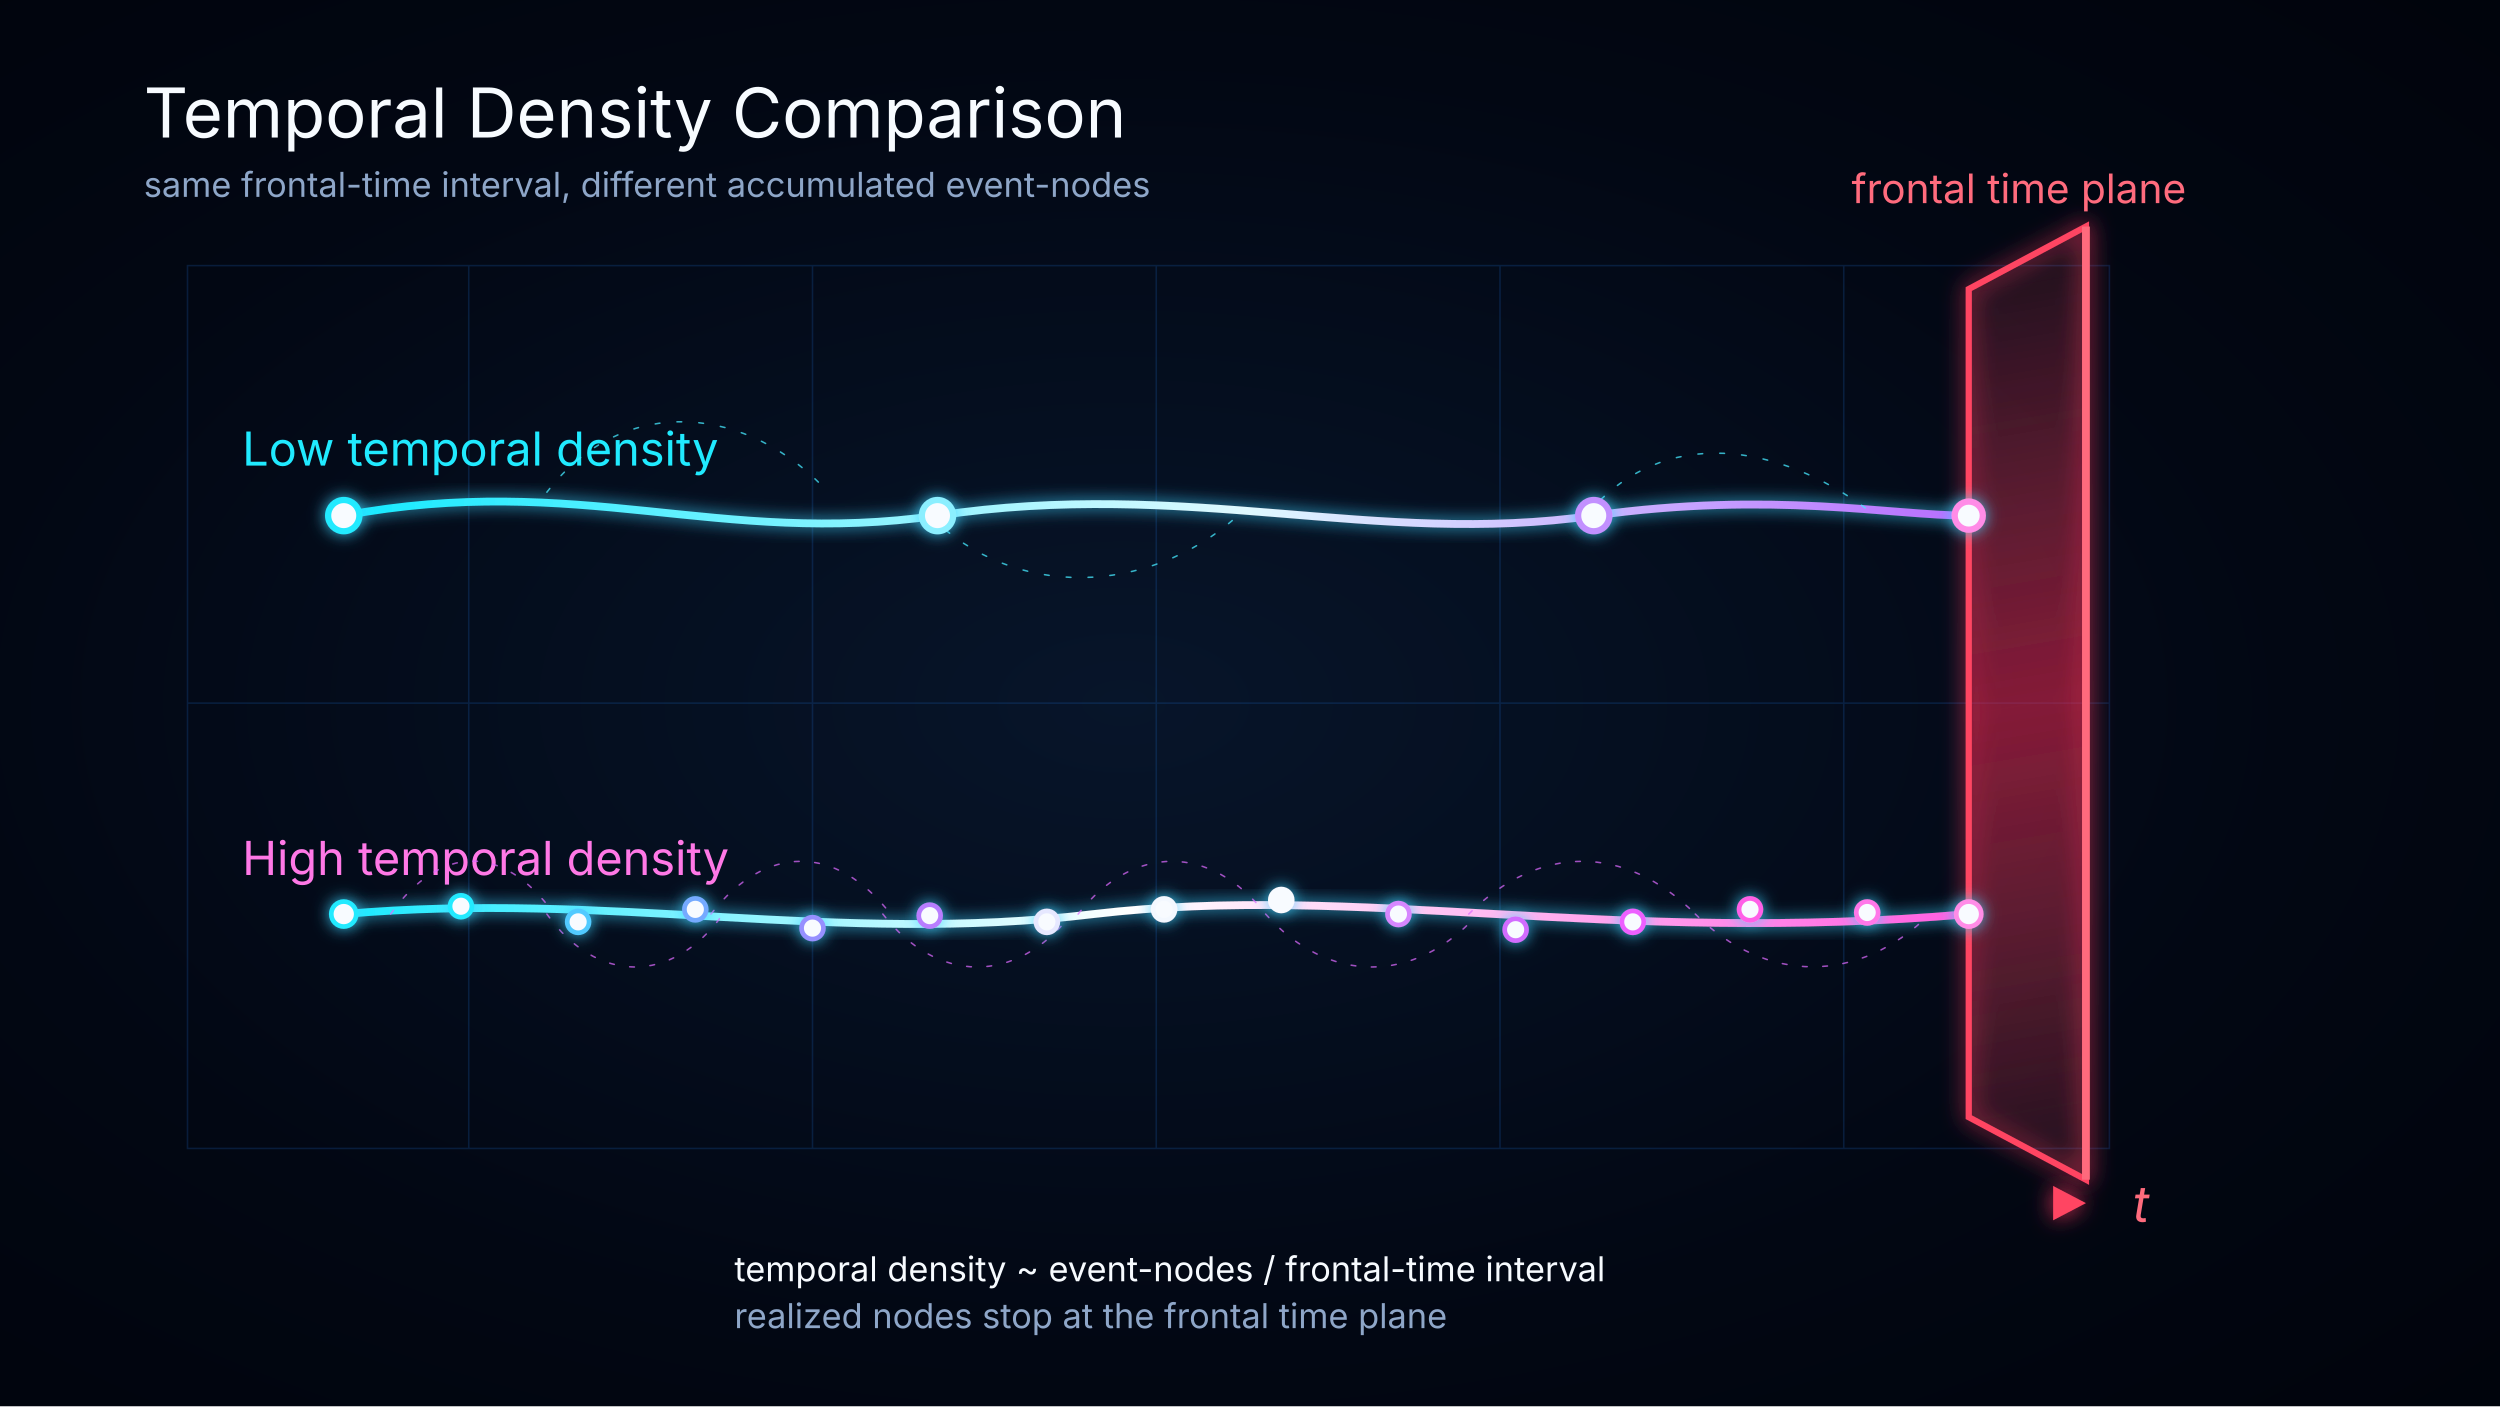
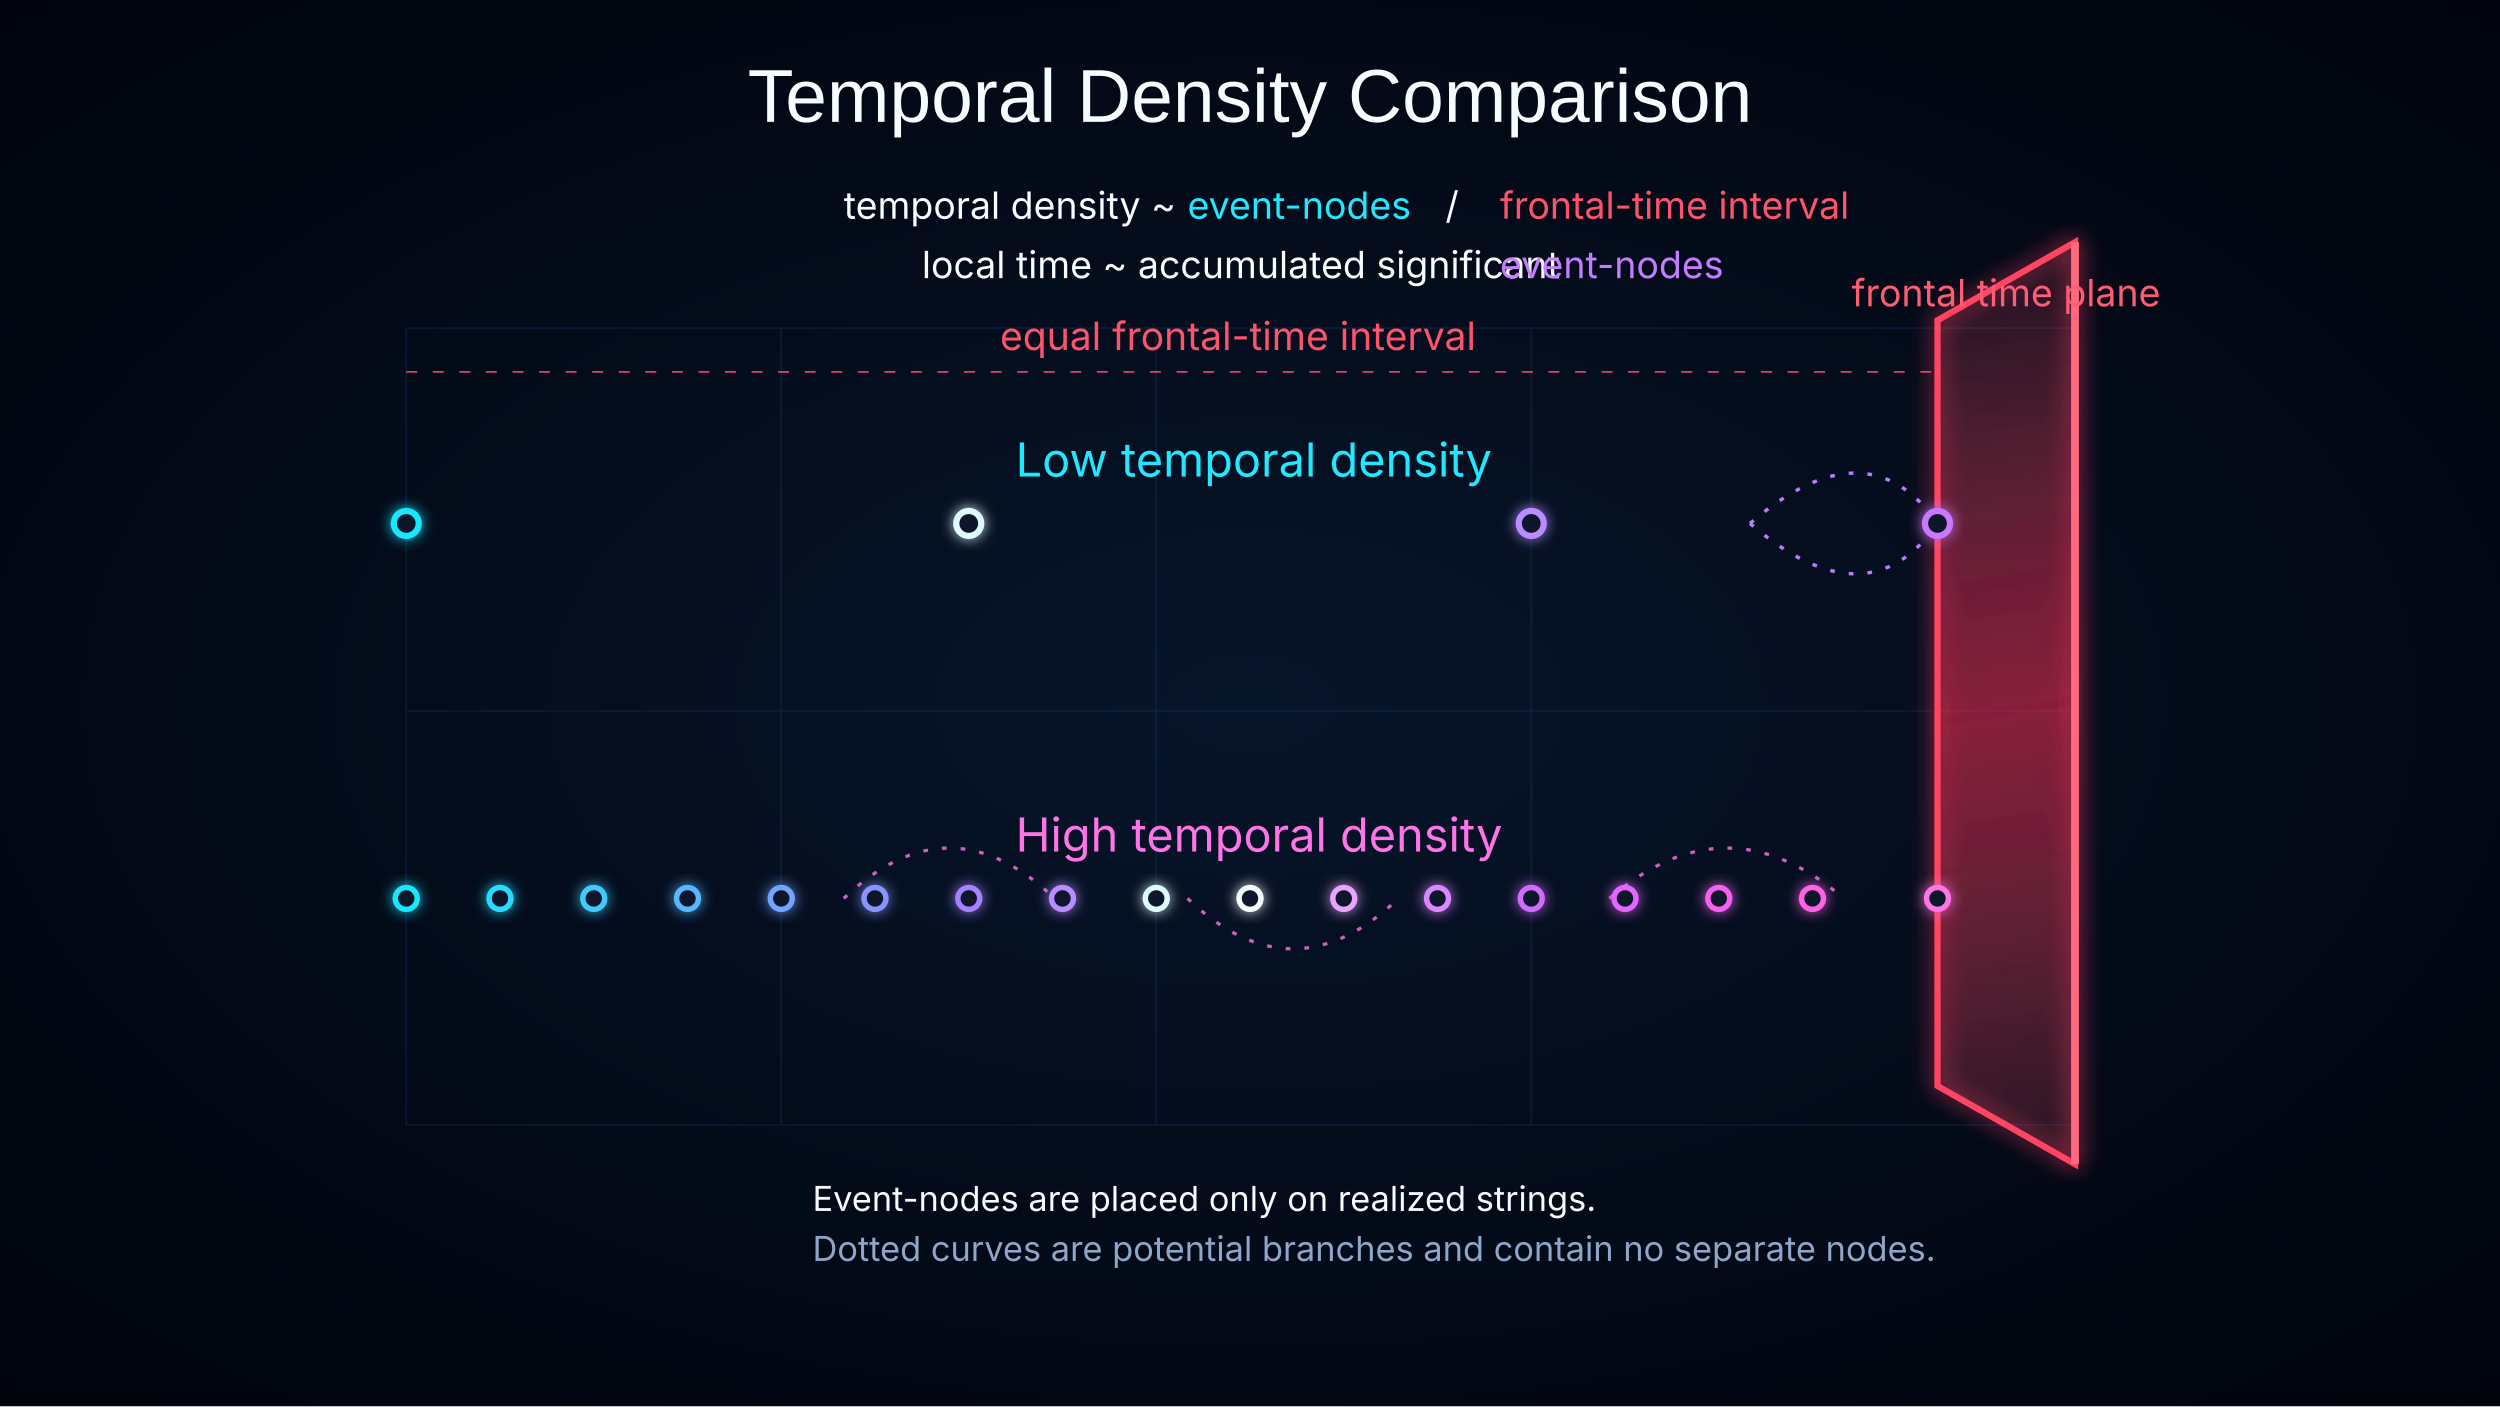
<svg xmlns="http://www.w3.org/2000/svg" viewBox="0 0 1600 900" role="img" aria-labelledby="title desc">
  <defs>
-     <radialGradient id="bg" cx="45%" cy="50%" r="80%">
+     <radialGradient id="bg" cx="50%" cy="50%" r="80%">
      <stop offset="0" stop-color="#07152a" />
-       <stop offset="0.58" stop-color="#020713" />
+       <stop offset="0.65" stop-color="#020713" />
      <stop offset="1" stop-color="#00030a" />
    </radialGradient>
-     <linearGradient id="low" x1="230" y1="310" x2="1260" y2="330" gradientUnits="userSpaceOnUse">
-       <stop offset="0" stop-color="#18eaff" />
-       <stop offset="0.55" stop-color="#dffaff" />
-       <stop offset="1" stop-color="#b76cff" />
+     <linearGradient id="low" x1="260" y1="335" x2="1240" y2="335" gradientUnits="userSpaceOnUse">
+       <stop offset="0" stop-color="#16e8ff" />
+       <stop offset="0.55" stop-color="#f8fbff" />
+       <stop offset="1" stop-color="#ba74ff" />
    </linearGradient>
-     <linearGradient id="high" x1="230" y1="585" x2="1260" y2="585" gradientUnits="userSpaceOnUse">
-       <stop offset="0" stop-color="#20eaff" />
-       <stop offset="0.48" stop-color="#ffffff" />
-       <stop offset="1" stop-color="#ff5de1" />
+     <linearGradient id="high" x1="260" y1="575" x2="1240" y2="575" gradientUnits="userSpaceOnUse">
+       <stop offset="0" stop-color="#16e8ff" />
+       <stop offset="0.5" stop-color="#f8fbff" />
+       <stop offset="1" stop-color="#ff62e6" />
    </linearGradient>
-     <linearGradient id="plane" x1="1255" y1="170" x2="1350" y2="730" gradientUnits="userSpaceOnUse">
-       <stop offset="0" stop-color="#ff5870" stop-opacity="0.06" />
-       <stop offset="0.5" stop-color="#ff214a" stop-opacity="0.32" />
-       <stop offset="1" stop-color="#ff5870" stop-opacity="0.08" />
+     <linearGradient id="plane" x1="1240" y1="170" x2="1330" y2="740" gradientUnits="userSpaceOnUse">
+       <stop offset="0" stop-color="#ff6076" stop-opacity="0.06" />
+       <stop offset="0.5" stop-color="#ff244b" stop-opacity="0.33" />
+       <stop offset="1" stop-color="#ff6076" stop-opacity="0.08" />
    </linearGradient>
-     <filter id="cyanGlow" x="-80%" y="-80%" width="260%" height="260%">
-       <feGaussianBlur stdDeviation="5" result="b" />
-       <feColorMatrix in="b" type="matrix" values="0 0 0 0 0.05 0 0 0 0 0.65 0 0 0 0 1 0 0 0 .9 0" result="c" />
+     <filter id="glow" x="-60%" y="-60%" width="220%" height="220%">
+       <feGaussianBlur stdDeviation="4" result="b" />
      <feMerge>
-         <feMergeNode in="c" />
+         <feMergeNode in="b" />
        <feMergeNode in="SourceGraphic" />
      </feMerge>
    </filter>
-     <filter id="rubyGlow" x="-80%" y="-80%" width="260%" height="260%">
+     <filter id="ruby" x="-80%" y="-80%" width="260%" height="260%">
      <feGaussianBlur stdDeviation="7" result="b" />
      <feColorMatrix in="b" type="matrix" values="1 0 0 0 1 0 0 0 0 .04 0 0 0 0 .12 0 0 0 .9 0" result="c" />
      <feMerge>
        <feMergeNode in="c" />
        <feMergeNode in="SourceGraphic" />
      </feMerge>
    </filter>
-     <filter id="whiteGlow" x="-50%" y="-50%" width="200%" height="200%">
-       <feDropShadow dx="0" dy="0" stdDeviation="3" flood-color="#ffffff" flood-opacity="0.45" />
-     </filter>
  </defs>
  <rect width="1600" height="900" fill="url(#bg)" />
-   <text x="92" y="88" fill="#f7fbff" font-family="Inter, Segoe UI, Arial, sans-serif" font-size="44">Temporal Density Comparison</text>
-   <text x="92" y="126" fill="#8ea6c8" font-family="Inter, Segoe UI, Arial, sans-serif" font-size="22">same frontal-time interval, different accumulated event-nodes</text>
-   <g opacity=".22" stroke="#1b67c9" fill="none">
-     <path d="M120 170 H1350 V735 H120 Z" />
-     <path d="M120 450 H1350" />
-     <path d="M300 170 V735" />
-     <path d="M520 170 V735" />
-     <path d="M740 170 V735" />
-     <path d="M960 170 V735" />
-     <path d="M1180 170 V735" />
+   <text x="800" y="78" fill="#f8fbff" font-family="Orbitron, Rajdhani, Segoe UI, Arial, sans-serif" font-size="48" text-anchor="middle">Temporal Density Comparison</text>
+   <g font-family="Inter, Segoe UI, Arial, sans-serif" font-size="24">
+     <text x="540" y="140" fill="#f8fbff">temporal density ~ </text>
+     <text x="760" y="140" fill="#20e8ff">event-nodes</text>
+     <text x="925" y="140" fill="#f8fbff"> / </text>
+     <text x="960" y="140" fill="#ff526b">frontal-time interval</text>
+     <text x="590" y="178" fill="#f8fbff">local time ~ accumulated significant </text>
+     <text x="960" y="178" fill="#c67cff">event-nodes</text>
  </g>
-   <g filter="url(#rubyGlow)">
-     <polygon points="1260,185 1335,145 1335,755 1260,715" fill="url(#plane)" stroke="#ff4562" stroke-width="4" />
-     <line x1="1335" y1="145" x2="1335" y2="755" stroke="#ff6b7d" stroke-width="5" />
+   <g opacity=".18" stroke="#1a63bd" fill="none">
+     <path d="M260 210 H1330 V720 H260 Z" />
+     <path d="M260 455 H1330" />
+     <path d="M500 210 V720" />
+     <path d="M740 210 V720" />
+     <path d="M980 210 V720" />
  </g>
-   <text x="1185" y="130" fill="#ff6b7d" font-family="Inter, Segoe UI, Arial, sans-serif" font-size="26">frontal time plane</text>
-   <line x1="160" y1="770" x2="1335" y2="770" stroke="#ff4562" stroke-width="2" filter="url(#rubyGlow)" />
-   <path d="M1335 770 L1314 759 L1314 781 Z" fill="#ff4562" filter="url(#rubyGlow)" />
-   <text x="1365" y="782" fill="#ff6b7d" font-size="32" font-family="Inter, Segoe UI, Arial, sans-serif" font-style="italic">t</text>
-   <text x="155" y="298" fill="#20eaff" font-family="Inter, Segoe UI, Arial, sans-serif" font-size="30">Low temporal density</text>
-   <path d="M220 330 C370 302 460 350 600 330 C760 306 880 350 1020 330 C1135 314 1210 330 1260 330" stroke="url(#low)" stroke-width="5" fill="none" filter="url(#cyanGlow)" />
-   <g stroke="#45e9ff" stroke-dasharray="3 11" stroke-linecap="round" opacity=".75" fill="none">
-     <path d="M350 315 C400 250 480 260 530 315" />
-     <path d="M595 330 C650 385 735 380 790 332" />
-     <path d="M1015 330 C1065 270 1140 285 1195 326" />
+   <g filter="url(#ruby)">
+     <polygon points="1240,205 1328,155 1328,745 1240,695" fill="url(#plane)" stroke="#ff4562" stroke-width="4" />
+     <line x1="1328" y1="155" x2="1328" y2="745" stroke="#ff6b7d" stroke-width="5" />
  </g>
-   <g filter="url(#cyanGlow)" fill="#f8fbff" stroke-width="4">
-     <circle cx="220" cy="330" r="10" stroke="#20eaff" />
-     <circle cx="600" cy="330" r="10" stroke="#8befff" />
-     <circle cx="1020" cy="330" r="10" stroke="#c290ff" />
-     <circle cx="1260" cy="330" r="9" stroke="#ff8ce7" />
+   <text x="1185" y="196" fill="#ff5d73" font-family="Inter, Segoe UI, Arial, sans-serif" font-size="24">frontal time plane</text>
+   <line x1="260" y1="238" x2="1240" y2="238" stroke="#ff4562" stroke-dasharray="7 10" />
+   <text x="640" y="224" fill="#ff526b" font-family="Inter, Segoe UI, Arial, sans-serif" font-size="25">equal frontal-time interval</text>
+   <text x="650" y="305" fill="#20e8ff" font-family="Inter, Segoe UI, Arial, sans-serif" font-size="30">Low temporal density</text>
+   <path d="M260 335 H1240" stroke="url(#low)" stroke-width="4" filter="url(#glow)" />
+   <g fill="none" stroke="#b97cff" stroke-dasharray="3 9" stroke-width="2.2">
+     <path d="M1120 335 C1170 292 1210 292 1240 335" />
+     <path d="M1120 335 C1170 378 1210 378 1240 335" />
  </g>
-   <text x="155" y="560" fill="#ff78e6" font-family="Inter, Segoe UI, Arial, sans-serif" font-size="30">High temporal density</text>
-   <path d="M220 585 C390 570 535 605 700 585 C870 565 1030 605 1260 585" stroke="url(#high)" stroke-width="5" fill="none" filter="url(#cyanGlow)" />
-   <g stroke="#dd69ff" stroke-dasharray="3 10" stroke-linecap="round" opacity=".72" fill="none">
-     <path d="M250 585 C282 540 322 540 354 584" />
-     <path d="M350 585 C382 630 430 630 462 586" />
-     <path d="M455 585 C490 540 535 540 570 585" />
-     <path d="M565 585 C600 630 650 630 685 586" />
-     <path d="M690 585 C725 540 775 540 810 585" />
-     <path d="M810 585 C850 630 905 630 945 586" />
-     <path d="M940 585 C985 540 1040 540 1085 585" />
-     <path d="M1085 585 C1130 630 1190 630 1235 585" />
+   <g filter="url(#glow)" fill="#07152a" stroke-width="4">
+     <circle cx="260" cy="335" r="8" stroke="#16e8ff" />
+     <circle cx="620" cy="335" r="8" stroke="#dffaff" />
+     <circle cx="980" cy="335" r="8" stroke="#b98cff" />
+     <circle cx="1240" cy="335" r="8" stroke="#c978ff" />
  </g>
-   <g filter="url(#cyanGlow)" fill="#f8fbff" stroke-width="3">
-     <circle cx="220" cy="585" r="8" stroke="#20eaff" />
-     <circle cx="295" cy="580" r="7" stroke="#20eaff" />
-     <circle cx="370" cy="590" r="7" stroke="#51caff" />
-     <circle cx="445" cy="582" r="7" stroke="#74aaff" />
-     <circle cx="520" cy="594" r="7" stroke="#9690ff" />
-     <circle cx="595" cy="586" r="7" stroke="#b87dff" />
-     <circle cx="670" cy="590" r="7" stroke="#e6e8ff" />
-     <circle cx="745" cy="582" r="7" stroke="#f3f8ff" />
-     <circle cx="820" cy="576" r="7" stroke="#f8fbff" />
-     <circle cx="895" cy="585" r="7" stroke="#d687ff" />
-     <circle cx="970" cy="595" r="7" stroke="#d26cff" />
-     <circle cx="1045" cy="590" r="7" stroke="#ed61ff" />
-     <circle cx="1120" cy="582" r="7" stroke="#ff61e7" />
-     <circle cx="1195" cy="584" r="7" stroke="#ff77e9" />
-     <circle cx="1260" cy="585" r="8" stroke="#ff8ce7" />
+   <text x="650" y="545" fill="#ff75e6" font-family="Inter, Segoe UI, Arial, sans-serif" font-size="30">High temporal density</text>
+   <path d="M260 575 H1240" stroke="url(#high)" stroke-width="4" filter="url(#glow)" />
+   <g fill="none" stroke="#ff75e6" stroke-dasharray="3 9" stroke-width="2.1" opacity=".8">
+     <path d="M540 575 C585 532 630 532 675 575" />
+     <path d="M760 575 C805 618 850 618 895 575" />
+     <path d="M1030 575 C1080 532 1130 532 1180 575" />
+   </g>
+   <g filter="url(#glow)" fill="#07152a" stroke-width="3.5">
+     <circle cx="260" cy="575" r="7" stroke="#16e8ff" />
+     <circle cx="320" cy="575" r="7" stroke="#28dcff" />
+     <circle cx="380" cy="575" r="7" stroke="#43caff" />
+     <circle cx="440" cy="575" r="7" stroke="#5ab7ff" />
+     <circle cx="500" cy="575" r="7" stroke="#72a5ff" />
+     <circle cx="560" cy="575" r="7" stroke="#8a94ff" />
+     <circle cx="620" cy="575" r="7" stroke="#a482ff" />
+     <circle cx="680" cy="575" r="7" stroke="#b98cff" />
+     <circle cx="740" cy="575" r="7" stroke="#dffaff" />
+     <circle cx="800" cy="575" r="7" stroke="#f8fbff" />
+     <circle cx="860" cy="575" r="7" stroke="#e9a4ff" />
+     <circle cx="920" cy="575" r="7" stroke="#dc87ff" />
+     <circle cx="980" cy="575" r="7" stroke="#d16cff" />
+     <circle cx="1040" cy="575" r="7" stroke="#e466ff" />
+     <circle cx="1100" cy="575" r="7" stroke="#f560f0" />
+     <circle cx="1160" cy="575" r="7" stroke="#ff62e6" />
+     <circle cx="1240" cy="575" r="7" stroke="#ff75e6" />
  </g>
  <g font-family="Inter, Segoe UI, Arial, sans-serif" font-size="22">
-     <text x="470" y="820" fill="#f7fbff">temporal density ~ event-nodes / frontal-time interval</text>
-     <text x="470" y="850" fill="#8ea6c8">realized nodes stop at the frontal time plane</text>
+     <text x="520" y="775" fill="#f8fbff">Event-nodes are placed only on realized strings.</text>
+     <text x="520" y="807" fill="#8ea6c8">Dotted curves are potential branches and contain no separate nodes.</text>
  </g>
</svg>
